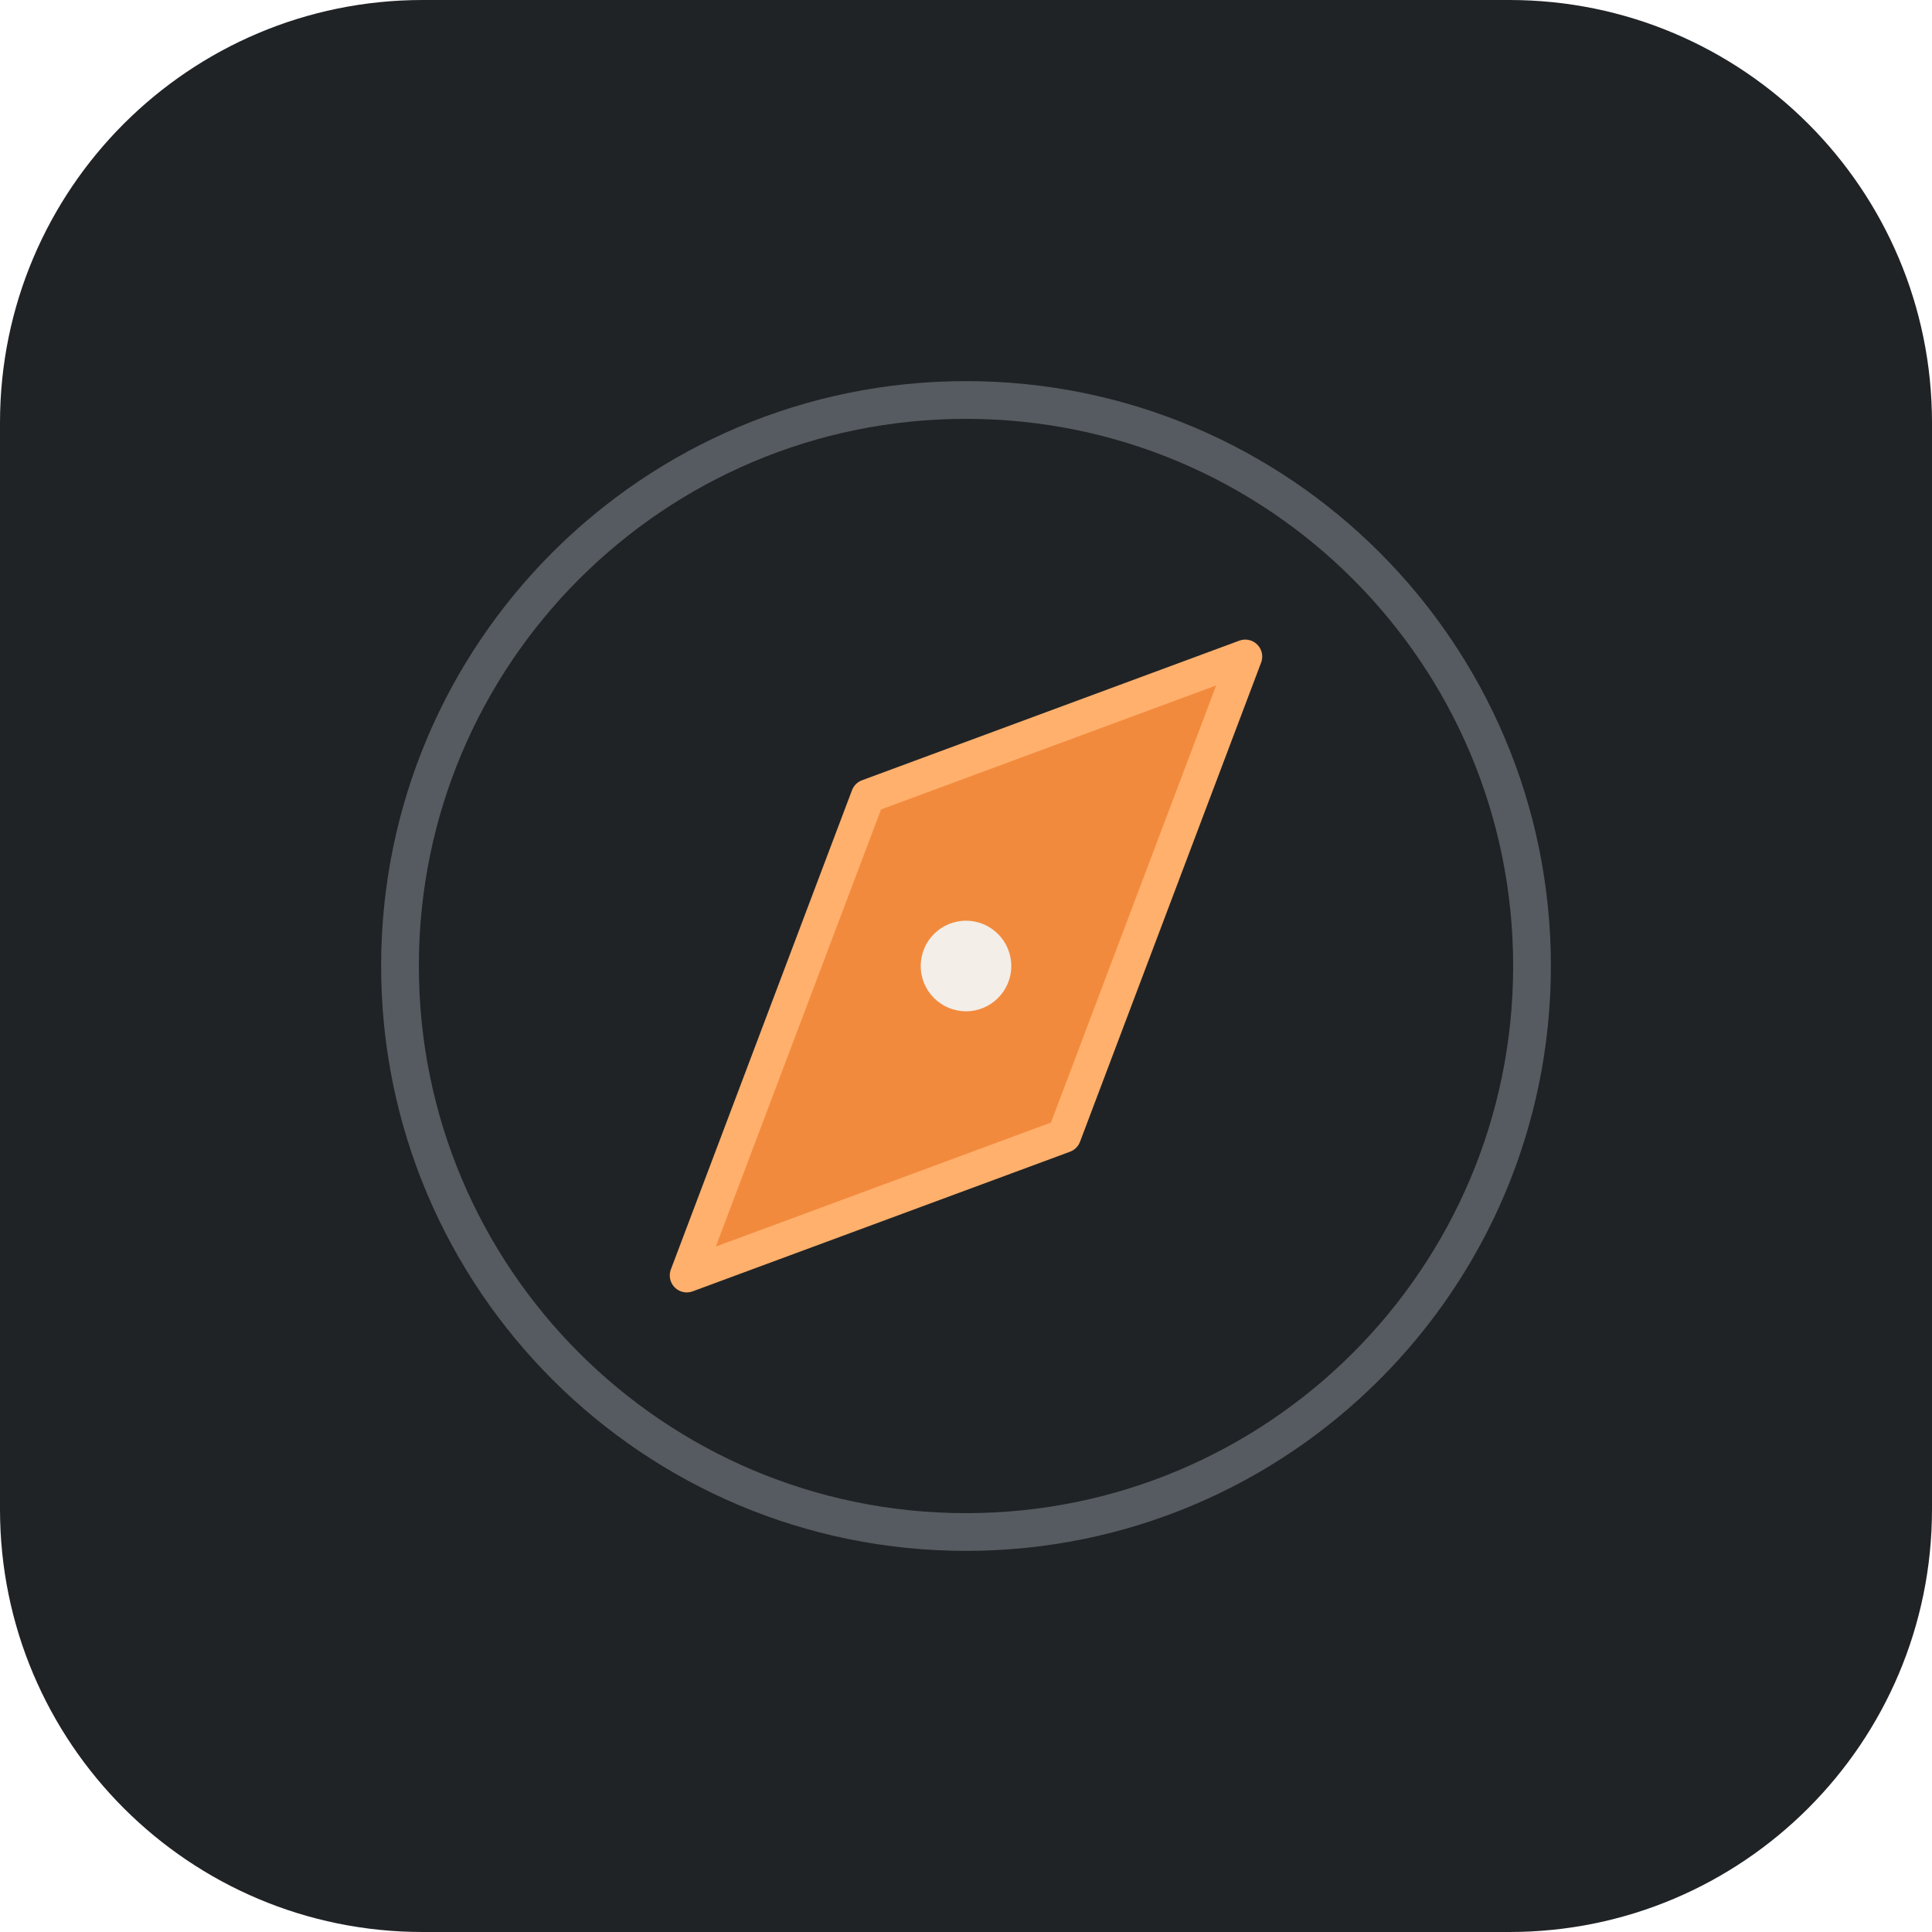
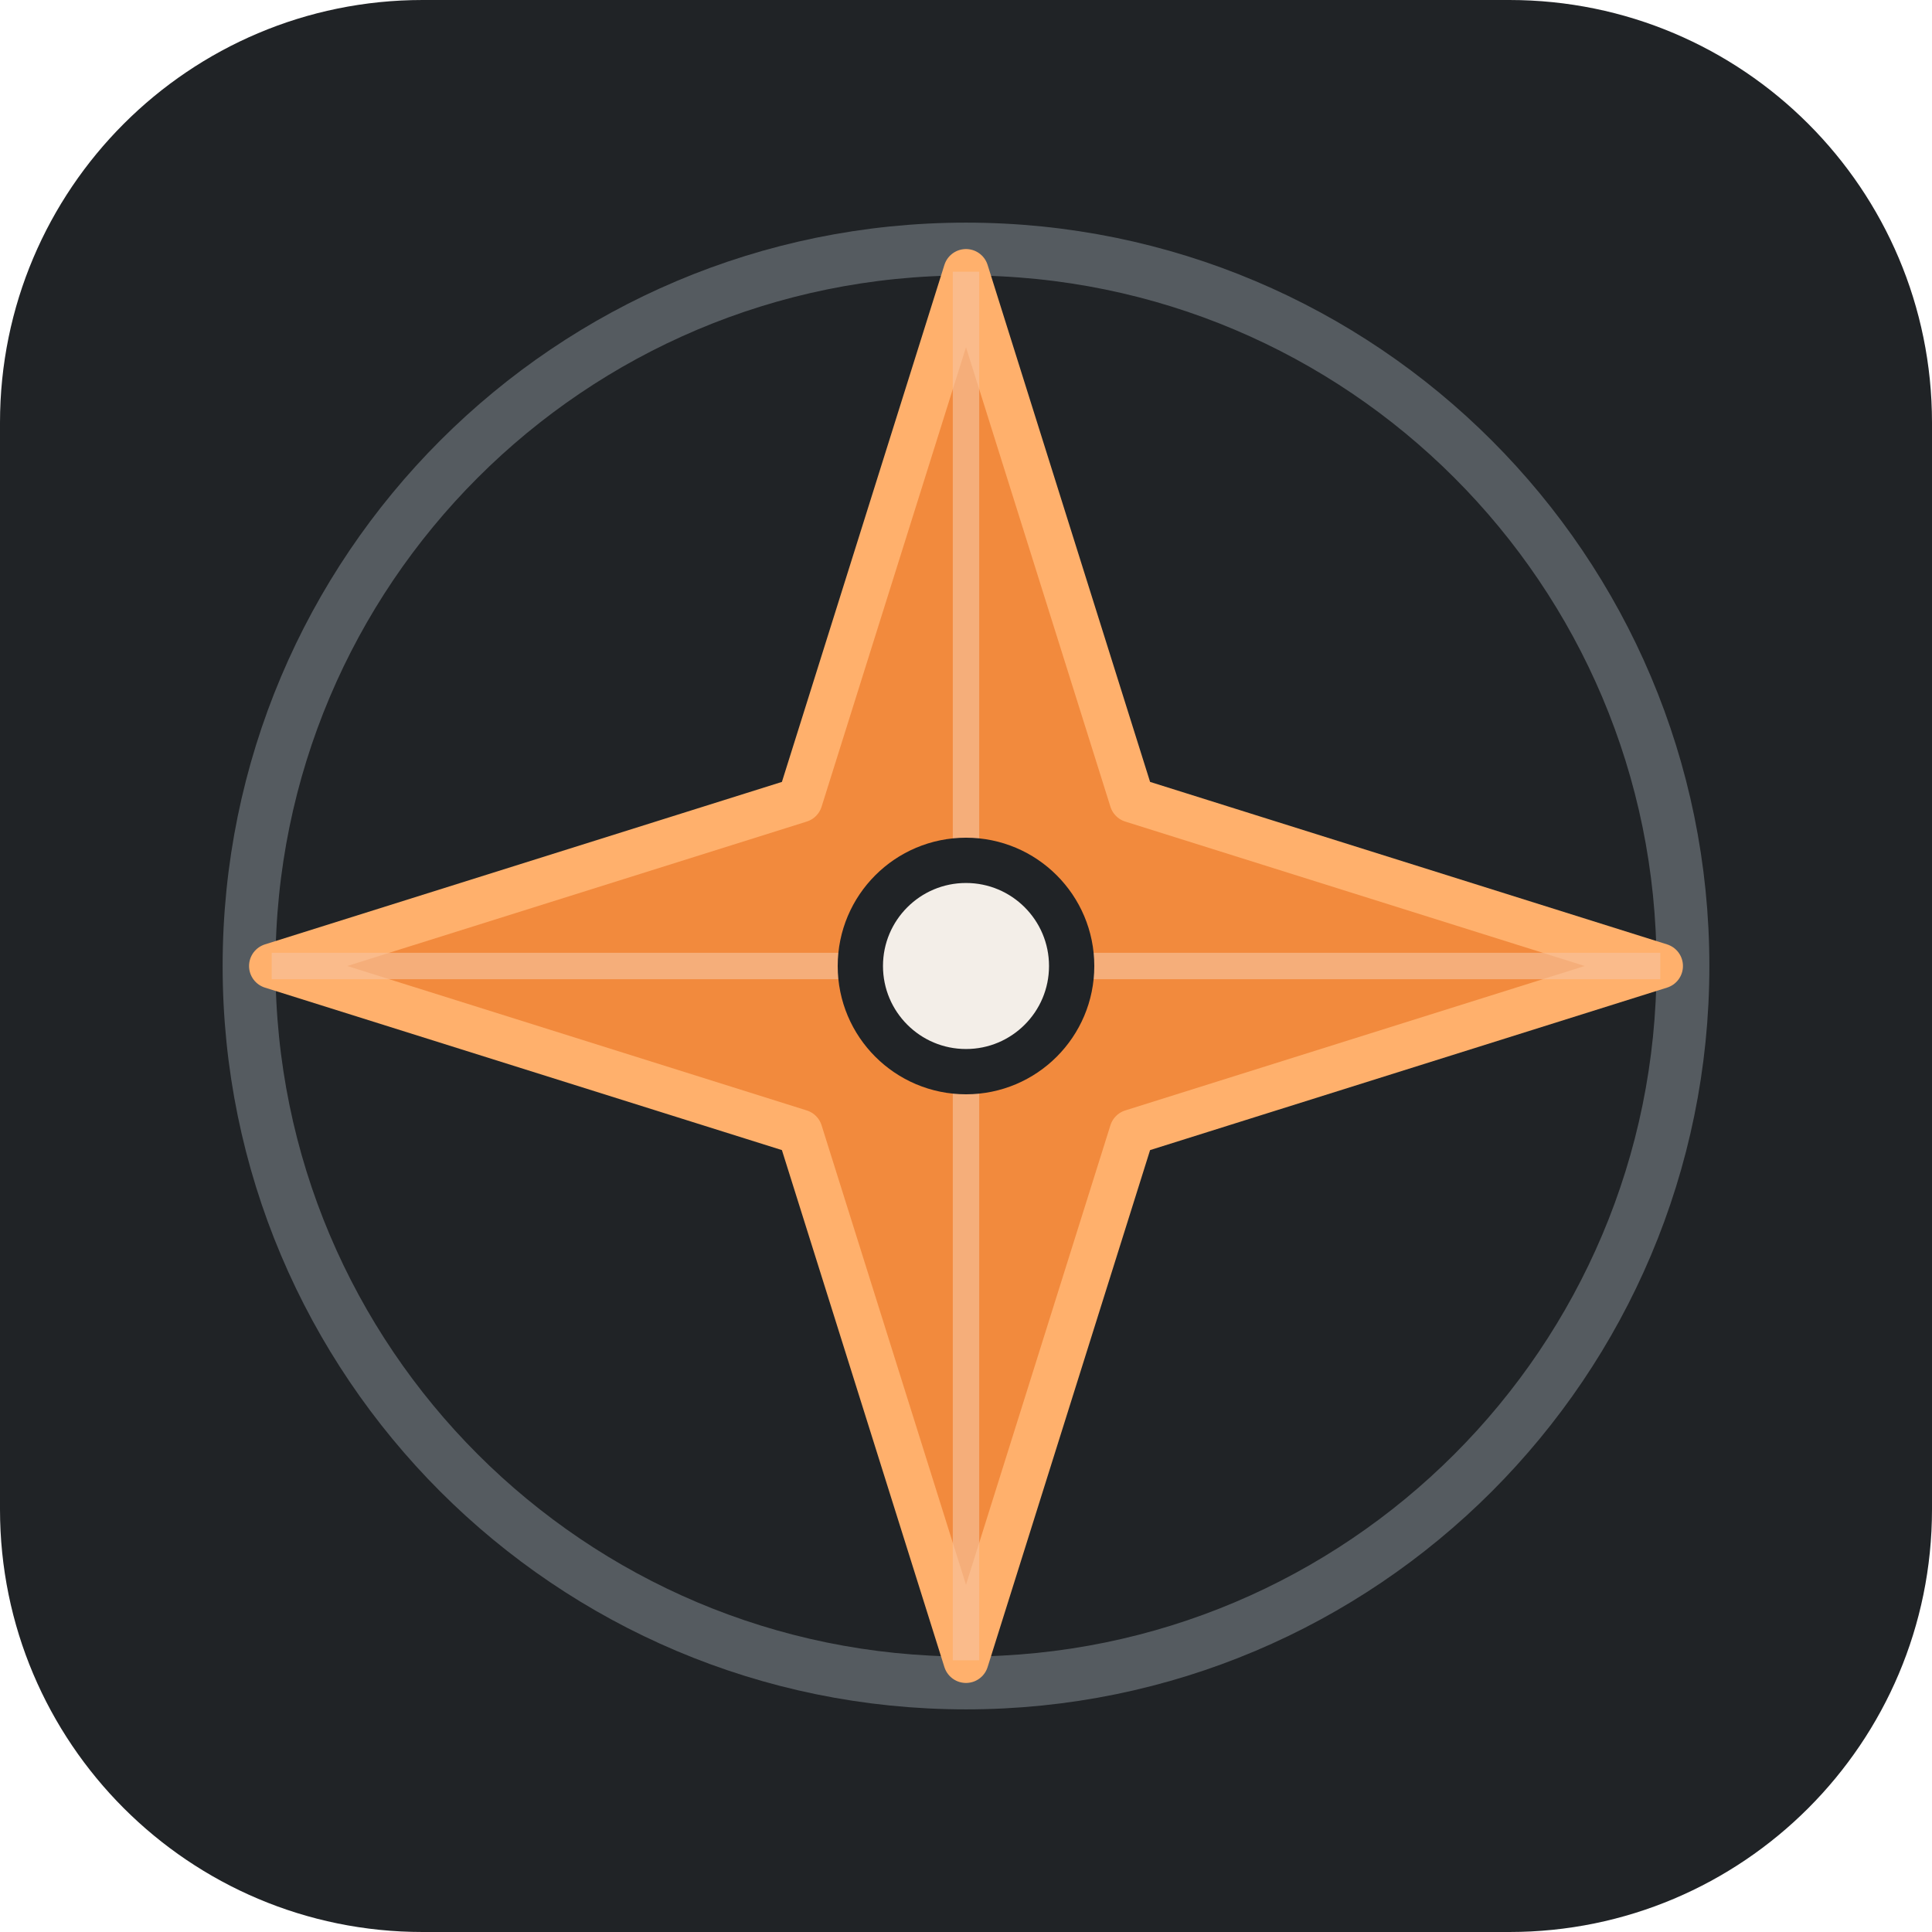
<svg xmlns="http://www.w3.org/2000/svg" viewBox="0 0 512 512">
  <rect width="512" height="512" rx="112" fill="#202326" />
-   <circle cx="256" cy="256" r="150" fill="none" stroke="#555b60" stroke-width="10" />
-   <path d="m330 174-48 127-100 37 48-127z" fill="#f28a3d" stroke="#ffb06c" stroke-width="9" stroke-linejoin="round" />
-   <circle cx="256" cy="256" r="12" fill="#f3eee8" />
+   <circle cx="256" cy="256" r="190" fill="#202326" stroke="#555b60" stroke-width="14" />
+   <path d="M256 72 300 212 440 256 300 300 256 440 212 300 72 256 212 212Z" fill="#f28a3d" stroke="#ffb06c" stroke-width="12" stroke-linejoin="round" />
+   <path d="M256 72v368M72 256h368" fill="none" stroke="#f7c29c" stroke-opacity=".65" stroke-width="7" />
+   <circle cx="256" cy="256" r="28" fill="#f3eee8" stroke="#202326" stroke-width="12" />
</svg>
